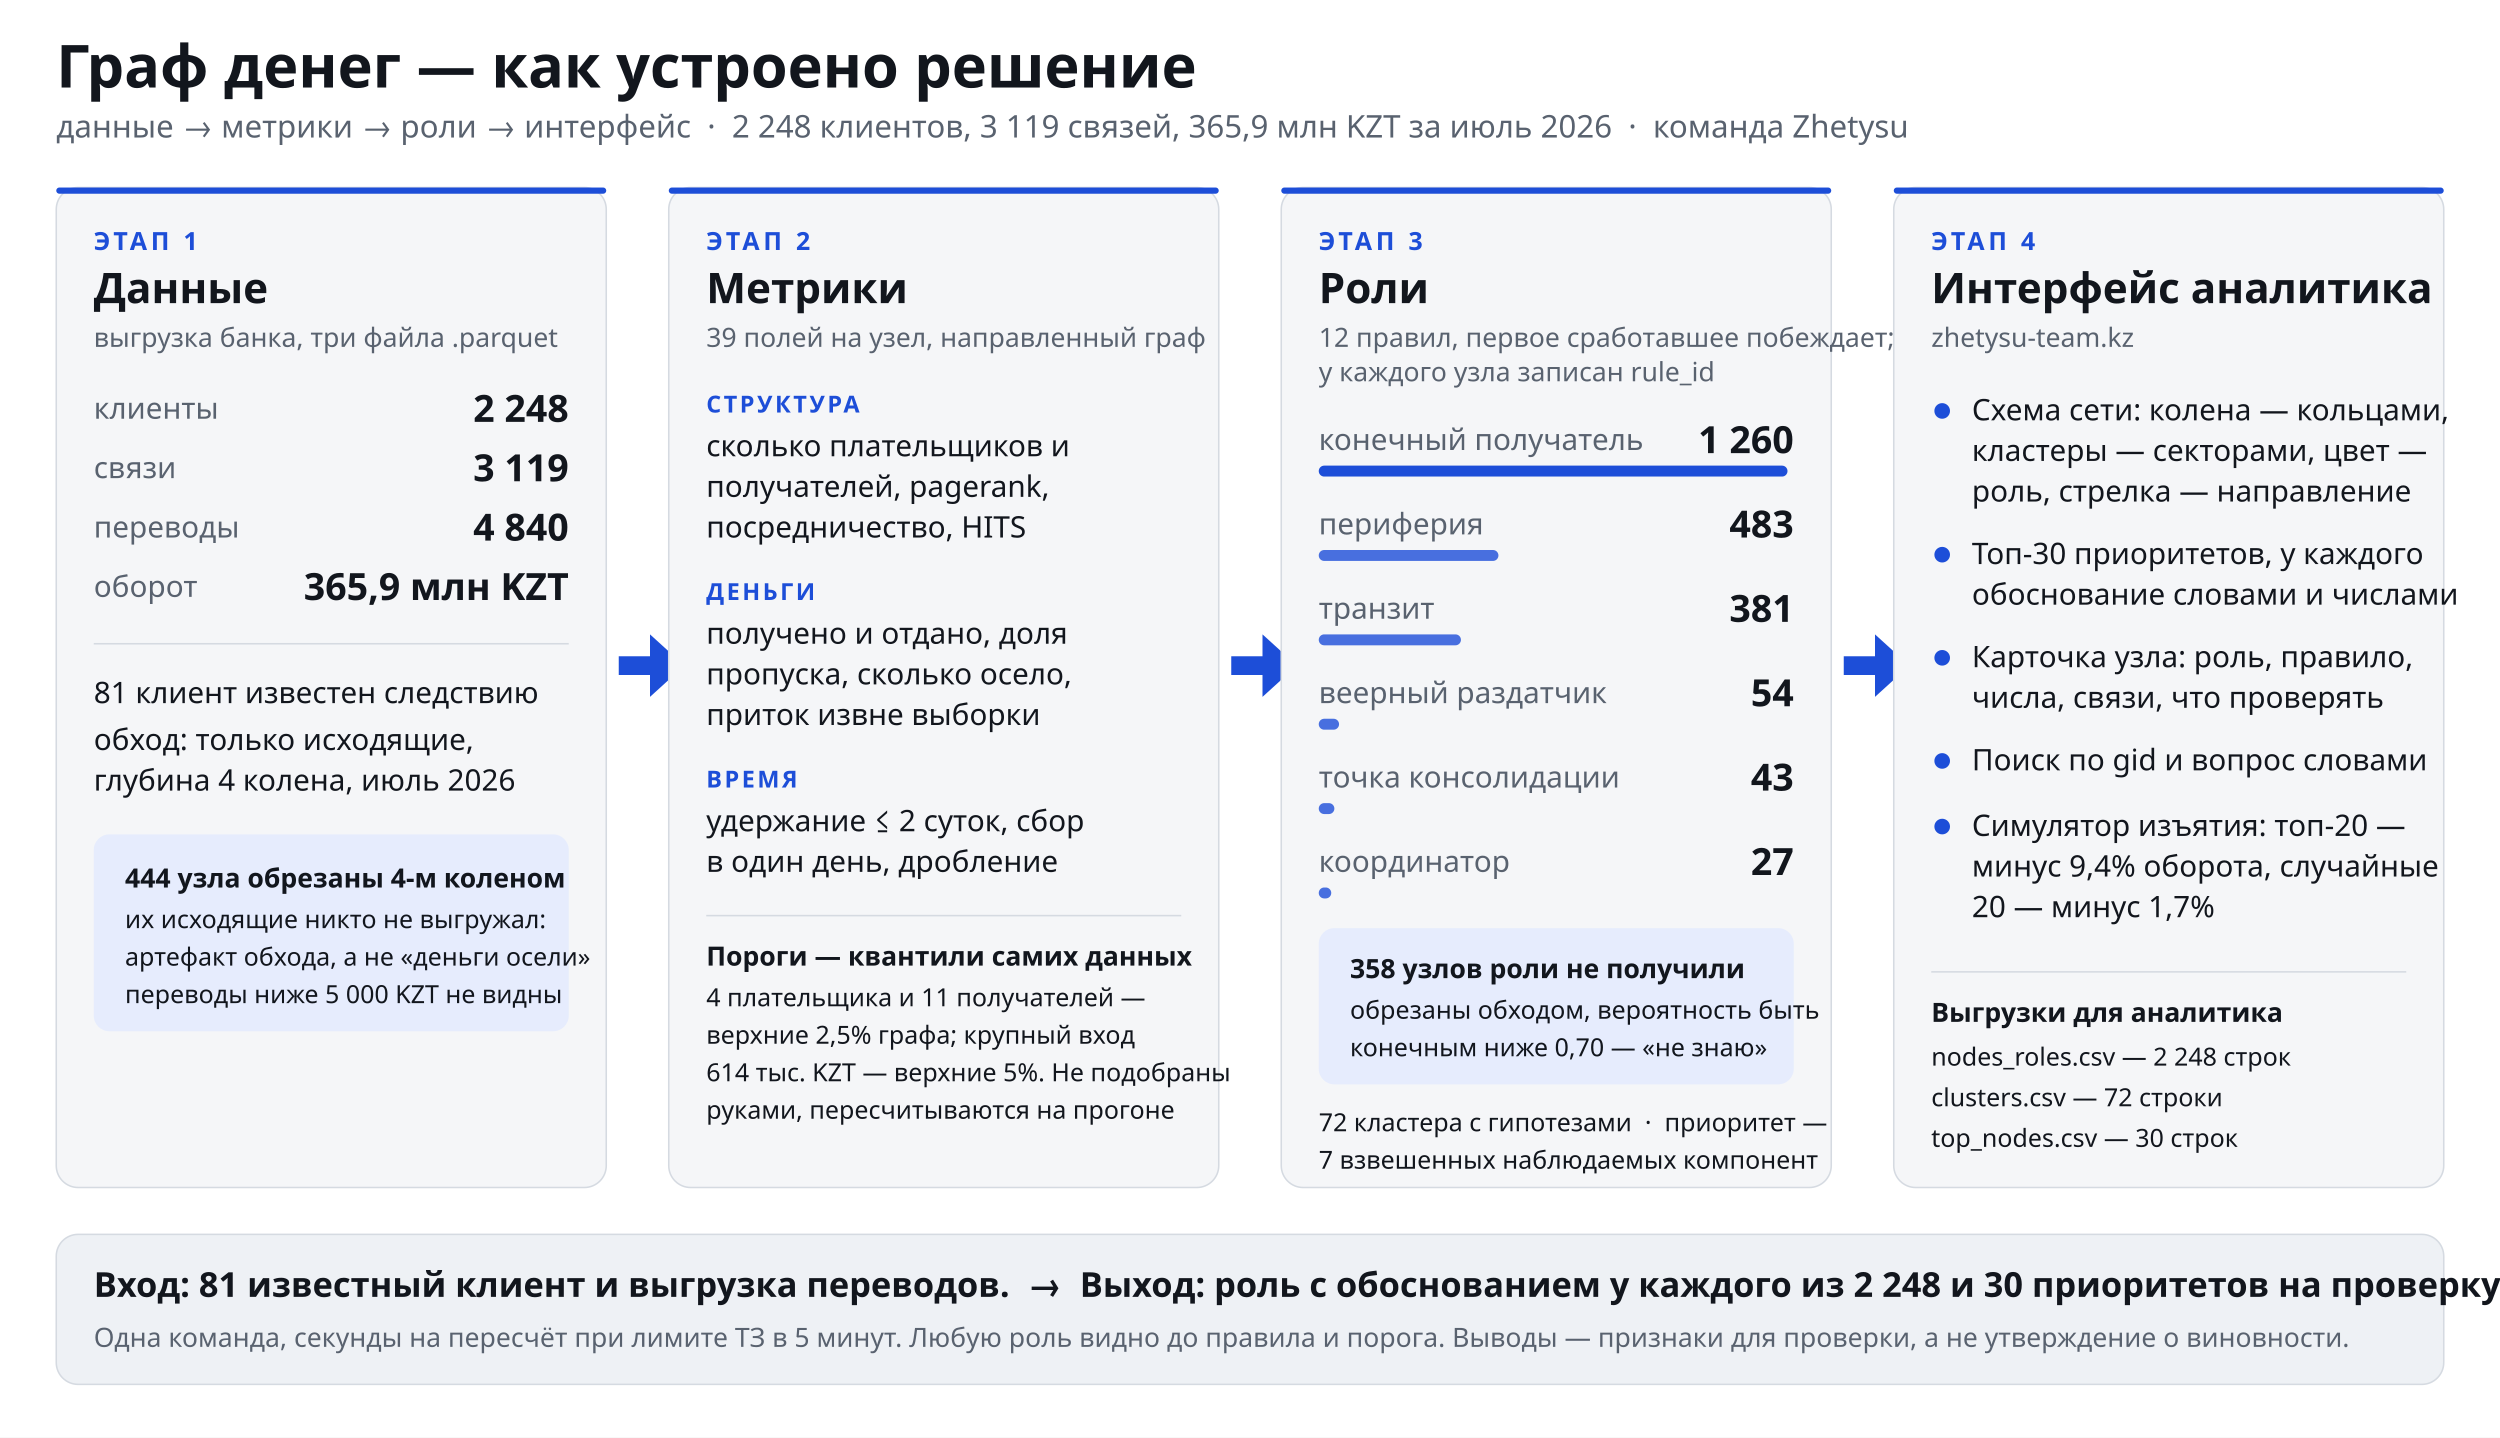
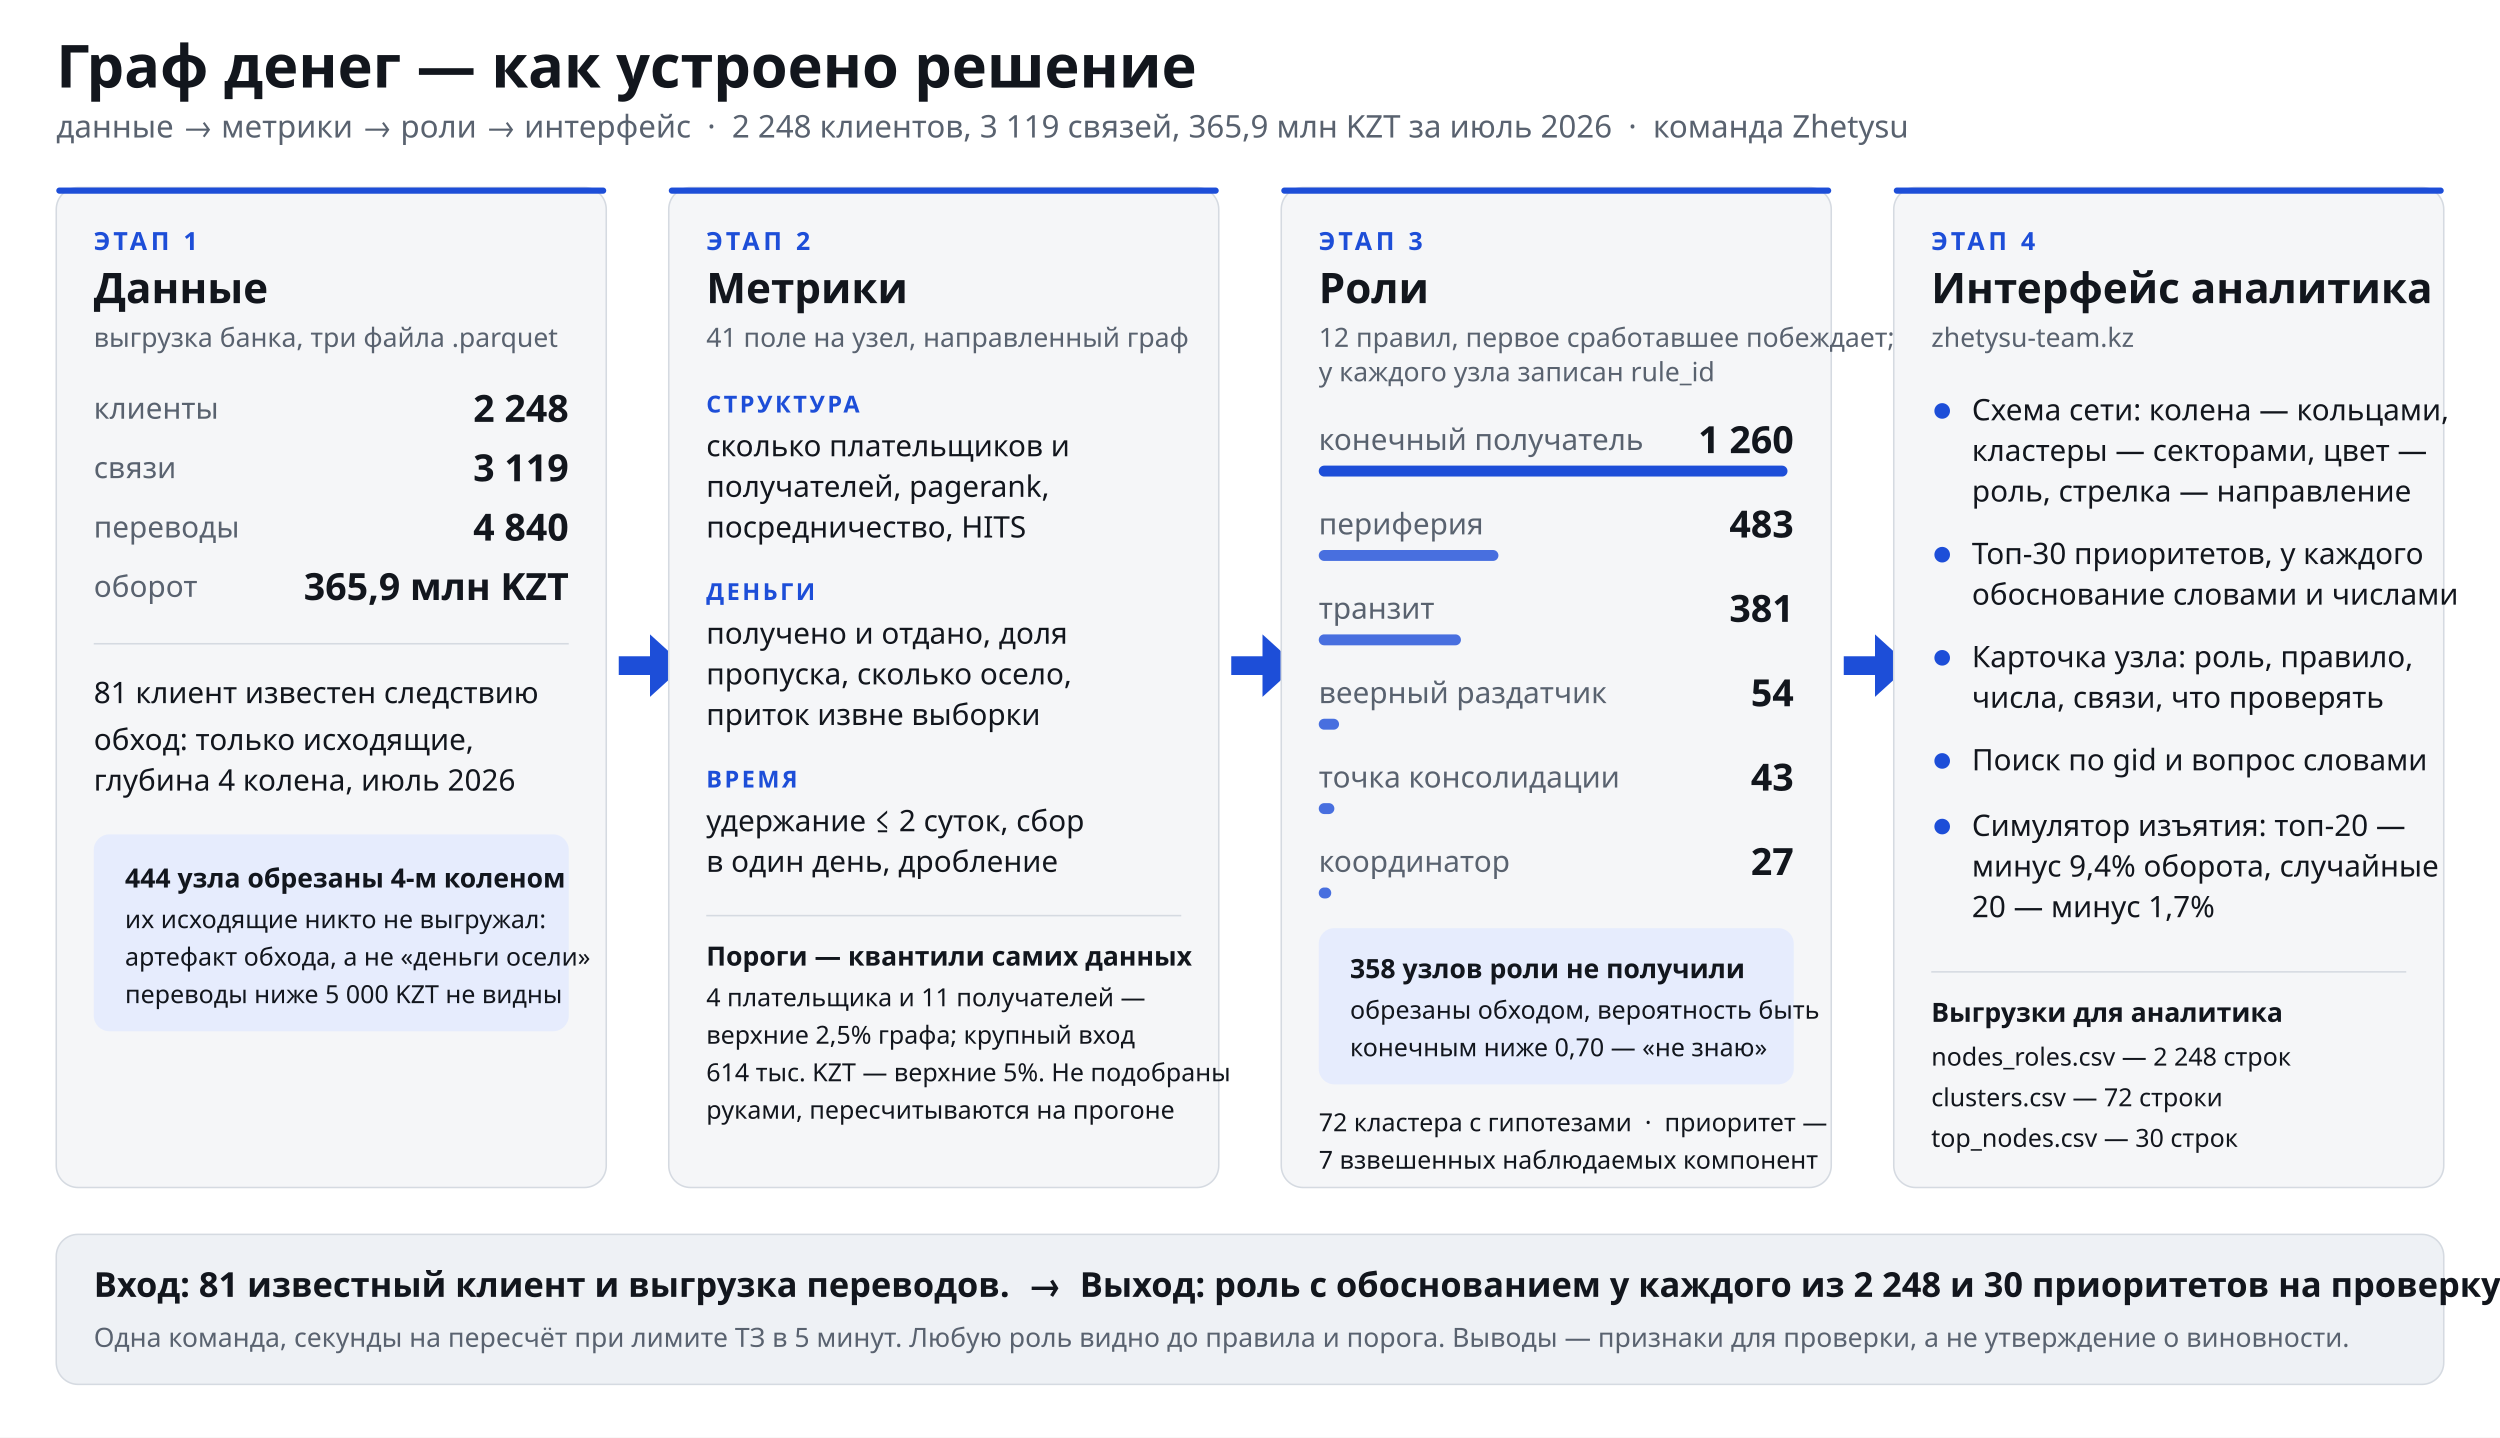
<svg xmlns="http://www.w3.org/2000/svg" viewBox="0 0 1600 920" width="1600" height="920" role="img" aria-labelledby="ttl dsc">
  <style>
@media (prefers-color-scheme: dark) {
  .bg     { fill: #0d1016; }
  .panel  { fill: #161b23; stroke: #2a313c; }
  .soft   { fill: #1b2740; }
  .notebg { fill: #1c222c; stroke: #2a313c; }
  .rule   { stroke: #2a313c; }
  .ink    { fill: #eef2f8; }
  .muted  { fill: #98a3b4; }
  .acc    { fill: #78a4ff; }
  .bar    { fill: #78a4ff; }
}
</style>
  <rect class="bg" x="0" y="0" width="1600" height="920" fill="#ffffff" />
  <text class="ink" x="36" y="56" font-family="Segoe UI, Helvetica Neue, system-ui, sans-serif" font-size="38" font-weight="700" fill="#12161d">Граф денег — как устроено решение</text>
  <text class="muted" x="36" y="88" font-family="Segoe UI, Helvetica Neue, system-ui, sans-serif" font-size="20" fill="#59626f">данные → метрики → роли → интерфейс  ·  2 248 клиентов, 3 119 связей, 365,9 млн KZT за июль 2026  ·  команда Zhetysu</text>
  <path class="acc" d="M 396 420 h 20 v -14 l 22 20 -22 20 v -14 h -20 z" fill="#1d4ed8" />
  <path class="acc" d="M 788 420 h 20 v -14 l 22 20 -22 20 v -14 h -20 z" fill="#1d4ed8" />
  <path class="acc" d="M 1180 420 h 20 v -14 l 22 20 -22 20 v -14 h -20 z" fill="#1d4ed8" />
  <g font-family="Segoe UI, Helvetica Neue, system-ui, sans-serif">
    <rect class="panel" x="36" y="120" width="352" height="640" rx="14" fill="#f5f6f8" stroke="#d5dae1" />
    <rect class="bar" x="36" y="120" width="352" height="4" rx="2" fill="#1d4ed8" />
    <text class="acc" x="60" y="160" font-size="16" font-weight="700" letter-spacing="2.4" fill="#1d4ed8">ЭТАП 1</text>
    <text class="ink" x="60" y="194" font-size="27" font-weight="700" fill="#12161d">Данные</text>
    <text class="muted" x="60" y="222" font-size="17" fill="#59626f">выгрузка банка, три файла .parquet</text>
    <text class="muted" x="60" y="268" font-size="19" fill="#59626f">клиенты</text>
    <text class="ink" x="364" y="270" font-size="24" font-weight="700" text-anchor="end" fill="#12161d">2 248</text>
    <text class="muted" x="60" y="306" font-size="19" fill="#59626f">связи</text>
    <text class="ink" x="364" y="308" font-size="24" font-weight="700" text-anchor="end" fill="#12161d">3 119</text>
    <text class="muted" x="60" y="344" font-size="19" fill="#59626f">переводы</text>
    <text class="ink" x="364" y="346" font-size="24" font-weight="700" text-anchor="end" fill="#12161d">4 840</text>
    <text class="muted" x="60" y="382" font-size="19" fill="#59626f">оборот</text>
    <text class="ink" x="364" y="384" font-size="24" font-weight="700" text-anchor="end" fill="#12161d">365,9 млн KZT</text>
    <line class="rule" x1="60" y1="412" x2="364" y2="412" stroke="#d5dae1" />
    <text class="ink" x="60" y="450" font-size="19" fill="#12161d">81 клиент известен следствию</text>
    <text class="ink" x="60" y="480" font-size="19" fill="#12161d">обход: только исходящие,</text>
    <text class="ink" x="60" y="506" font-size="19" fill="#12161d">глубина 4 колена, июль 2026</text>
    <rect class="soft" x="60" y="534" width="304" height="126" rx="10" fill="#e6ecfd" />
    <text class="ink" x="80" y="568" font-size="17" font-weight="700" fill="#12161d">444 узла обрезаны 4-м коленом</text>
    <text class="ink" x="80" y="594" font-size="16" fill="#12161d">их исходящие никто не выгружал:</text>
    <text class="ink" x="80" y="618" font-size="16" fill="#12161d">артефакт обхода, а не «деньги осели»</text>
    <text class="ink" x="80" y="642" font-size="16" fill="#12161d">переводы ниже 5 000 KZT не видны</text>
    <rect class="panel" x="428" y="120" width="352" height="640" rx="14" fill="#f5f6f8" stroke="#d5dae1" />
    <rect class="bar" x="428" y="120" width="352" height="4" rx="2" fill="#1d4ed8" />
    <text class="acc" x="452" y="160" font-size="16" font-weight="700" letter-spacing="2.4" fill="#1d4ed8">ЭТАП 2</text>
    <text class="ink" x="452" y="194" font-size="27" font-weight="700" fill="#12161d">Метрики</text>
-     <text class="muted" x="452" y="222" font-size="17" fill="#59626f">39 полей на узел, направленный граф</text>
+     <text class="muted" x="452" y="222" font-size="17" fill="#59626f">41 поле на узел, направленный граф</text>
    <text class="acc" x="452" y="264" font-size="15" font-weight="700" letter-spacing="1.6" fill="#1d4ed8">СТРУКТУРА</text>
    <text class="ink" x="452" y="292" font-size="19" fill="#12161d">сколько плательщиков и</text>
    <text class="ink" x="452" y="318" font-size="19" fill="#12161d">получателей, pagerank,</text>
    <text class="ink" x="452" y="344" font-size="19" fill="#12161d">посредничество, HITS</text>
    <text class="acc" x="452" y="384" font-size="15" font-weight="700" letter-spacing="1.6" fill="#1d4ed8">ДЕНЬГИ</text>
    <text class="ink" x="452" y="412" font-size="19" fill="#12161d">получено и отдано, доля</text>
    <text class="ink" x="452" y="438" font-size="19" fill="#12161d">пропуска, сколько осело,</text>
    <text class="ink" x="452" y="464" font-size="19" fill="#12161d">приток извне выборки</text>
    <text class="acc" x="452" y="504" font-size="15" font-weight="700" letter-spacing="1.6" fill="#1d4ed8">ВРЕМЯ</text>
    <text class="ink" x="452" y="532" font-size="19" fill="#12161d">удержание ≤ 2 суток, сбор</text>
    <text class="ink" x="452" y="558" font-size="19" fill="#12161d">в один день, дробление</text>
    <line class="rule" x1="452" y1="586" x2="756" y2="586" stroke="#d5dae1" />
    <text class="ink" x="452" y="618" font-size="17" font-weight="700" fill="#12161d">Пороги — квантили самих данных</text>
    <text class="ink" x="452" y="644" font-size="16" fill="#12161d">4 плательщика и 11 получателей —</text>
    <text class="ink" x="452" y="668" font-size="16" fill="#12161d">верхние 2,5% графа; крупный вход</text>
    <text class="ink" x="452" y="692" font-size="16" fill="#12161d">614 тыс. KZT — верхние 5%. Не подобраны</text>
    <text class="ink" x="452" y="716" font-size="16" fill="#12161d">руками, пересчитываются на прогоне</text>
    <rect class="panel" x="820" y="120" width="352" height="640" rx="14" fill="#f5f6f8" stroke="#d5dae1" />
    <rect class="bar" x="820" y="120" width="352" height="4" rx="2" fill="#1d4ed8" />
    <text class="acc" x="844" y="160" font-size="16" font-weight="700" letter-spacing="2.4" fill="#1d4ed8">ЭТАП 3</text>
    <text class="ink" x="844" y="194" font-size="27" font-weight="700" fill="#12161d">Роли</text>
    <text class="muted" x="844" y="222" font-size="17" fill="#59626f">12 правил, первое сработавшее побеждает;</text>
    <text class="muted" x="844" y="244" font-size="17" fill="#59626f">у каждого узла записан rule_id</text>
    <text class="muted" x="844" y="288" font-size="19" fill="#59626f">конечный получатель</text>
    <text class="ink" x="1148" y="290" font-size="24" font-weight="700" text-anchor="end" fill="#12161d">1 260</text>
    <rect class="bar" x="844" y="298" width="300" height="7" rx="3.5" fill="#1d4ed8" />
    <text class="muted" x="844" y="342" font-size="19" fill="#59626f">периферия</text>
    <text class="ink" x="1148" y="344" font-size="24" font-weight="700" text-anchor="end" fill="#12161d">483</text>
    <rect class="bar" x="844" y="352" width="115" height="7" rx="3.5" fill="#1d4ed8" opacity="0.8" />
    <text class="muted" x="844" y="396" font-size="19" fill="#59626f">транзит</text>
    <text class="ink" x="1148" y="398" font-size="24" font-weight="700" text-anchor="end" fill="#12161d">381</text>
    <rect class="bar" x="844" y="406" width="91" height="7" rx="3.5" fill="#1d4ed8" opacity="0.8" />
    <text class="muted" x="844" y="450" font-size="19" fill="#59626f">веерный раздатчик</text>
    <text class="ink" x="1148" y="452" font-size="24" font-weight="700" text-anchor="end" fill="#12161d">54</text>
    <rect class="bar" x="844" y="460" width="13" height="7" rx="3.5" fill="#1d4ed8" opacity="0.8" />
    <text class="muted" x="844" y="504" font-size="19" fill="#59626f">точка консолидации</text>
    <text class="ink" x="1148" y="506" font-size="24" font-weight="700" text-anchor="end" fill="#12161d">43</text>
    <rect class="bar" x="844" y="514" width="10" height="7" rx="3.5" fill="#1d4ed8" opacity="0.8" />
    <text class="muted" x="844" y="558" font-size="19" fill="#59626f">координатор</text>
    <text class="ink" x="1148" y="560" font-size="24" font-weight="700" text-anchor="end" fill="#12161d">27</text>
    <rect class="bar" x="844" y="568" width="8" height="7" rx="3.5" fill="#1d4ed8" opacity="0.8" />
    <rect class="soft" x="844" y="594" width="304" height="100" rx="10" fill="#e6ecfd" />
    <text class="ink" x="864" y="626" font-size="17" font-weight="700" fill="#12161d">358 узлов роли не получили</text>
    <text class="ink" x="864" y="652" font-size="16" fill="#12161d">обрезаны обходом, вероятность быть</text>
    <text class="ink" x="864" y="676" font-size="16" fill="#12161d">конечным ниже 0,70 — «не знаю»</text>
    <text class="ink" x="844" y="724" font-size="16" fill="#12161d">72 кластера с гипотезами  ·  приоритет —</text>
    <text class="ink" x="844" y="748" font-size="16" fill="#12161d">7 взвешенных наблюдаемых компонент</text>
    <rect class="panel" x="1212" y="120" width="352" height="640" rx="14" fill="#f5f6f8" stroke="#d5dae1" />
    <rect class="bar" x="1212" y="120" width="352" height="4" rx="2" fill="#1d4ed8" />
    <text class="acc" x="1236" y="160" font-size="16" font-weight="700" letter-spacing="2.4" fill="#1d4ed8">ЭТАП 4</text>
    <text class="ink" x="1236" y="194" font-size="27" font-weight="700" fill="#12161d">Интерфейс аналитика</text>
    <text class="muted" x="1236" y="222" font-size="17" fill="#59626f">zhetysu-team.kz</text>
    <circle class="acc" cx="1243" cy="263" r="5" fill="#1d4ed8" />
    <circle class="acc" cx="1243" cy="355" r="5" fill="#1d4ed8" />
    <circle class="acc" cx="1243" cy="421" r="5" fill="#1d4ed8" />
    <circle class="acc" cx="1243" cy="487" r="5" fill="#1d4ed8" />
    <circle class="acc" cx="1243" cy="529" r="5" fill="#1d4ed8" />
    <text class="ink" x="1262" y="269" font-size="19" fill="#12161d">Схема сети: колена — кольцами,</text>
    <text class="ink" x="1262" y="295" font-size="19" fill="#12161d">кластеры — секторами, цвет —</text>
    <text class="ink" x="1262" y="321" font-size="19" fill="#12161d">роль, стрелка — направление</text>
    <text class="ink" x="1262" y="361" font-size="19" fill="#12161d">Топ-30 приоритетов, у каждого</text>
    <text class="ink" x="1262" y="387" font-size="19" fill="#12161d">обоснование словами и числами</text>
    <text class="ink" x="1262" y="427" font-size="19" fill="#12161d">Карточка узла: роль, правило,</text>
    <text class="ink" x="1262" y="453" font-size="19" fill="#12161d">числа, связи, что проверять</text>
    <text class="ink" x="1262" y="493" font-size="19" fill="#12161d">Поиск по gid и вопрос словами</text>
    <text class="ink" x="1262" y="535" font-size="19" fill="#12161d">Симулятор изъятия: топ-20 —</text>
    <text class="ink" x="1262" y="561" font-size="19" fill="#12161d">минус 9,4% оборота, случайные</text>
    <text class="ink" x="1262" y="587" font-size="19" fill="#12161d">20 — минус 1,7%</text>
    <line class="rule" x1="1236" y1="622" x2="1540" y2="622" stroke="#d5dae1" />
    <text class="ink" x="1236" y="654" font-size="17" font-weight="700" fill="#12161d">Выгрузки для аналитика</text>
    <text class="ink" x="1236" y="682" font-size="16" fill="#12161d">nodes_roles.csv — 2 248 строк</text>
    <text class="ink" x="1236" y="708" font-size="16" fill="#12161d">clusters.csv — 72 строки</text>
    <text class="ink" x="1236" y="734" font-size="16" fill="#12161d">top_nodes.csv — 30 строк</text>
    <rect class="notebg" x="36" y="790" width="1528" height="96" rx="14" fill="#eef1f5" stroke="#d5dae1" />
    <text class="ink" x="60" y="830" font-size="22" font-weight="700" fill="#12161d">Вход: 81 известный клиент и выгрузка переводов.  →  Выход: роль с обоснованием у каждого из 2 248 и 30 приоритетов на проверку.</text>
    <text class="muted" x="60" y="862" font-size="17" fill="#59626f">Одна команда, секунды на пересчёт при лимите ТЗ в 5 минут. Любую роль видно до правила и порога. Выводы — признаки для проверки, а не утверждение о виновности.</text>
  </g>
</svg>
